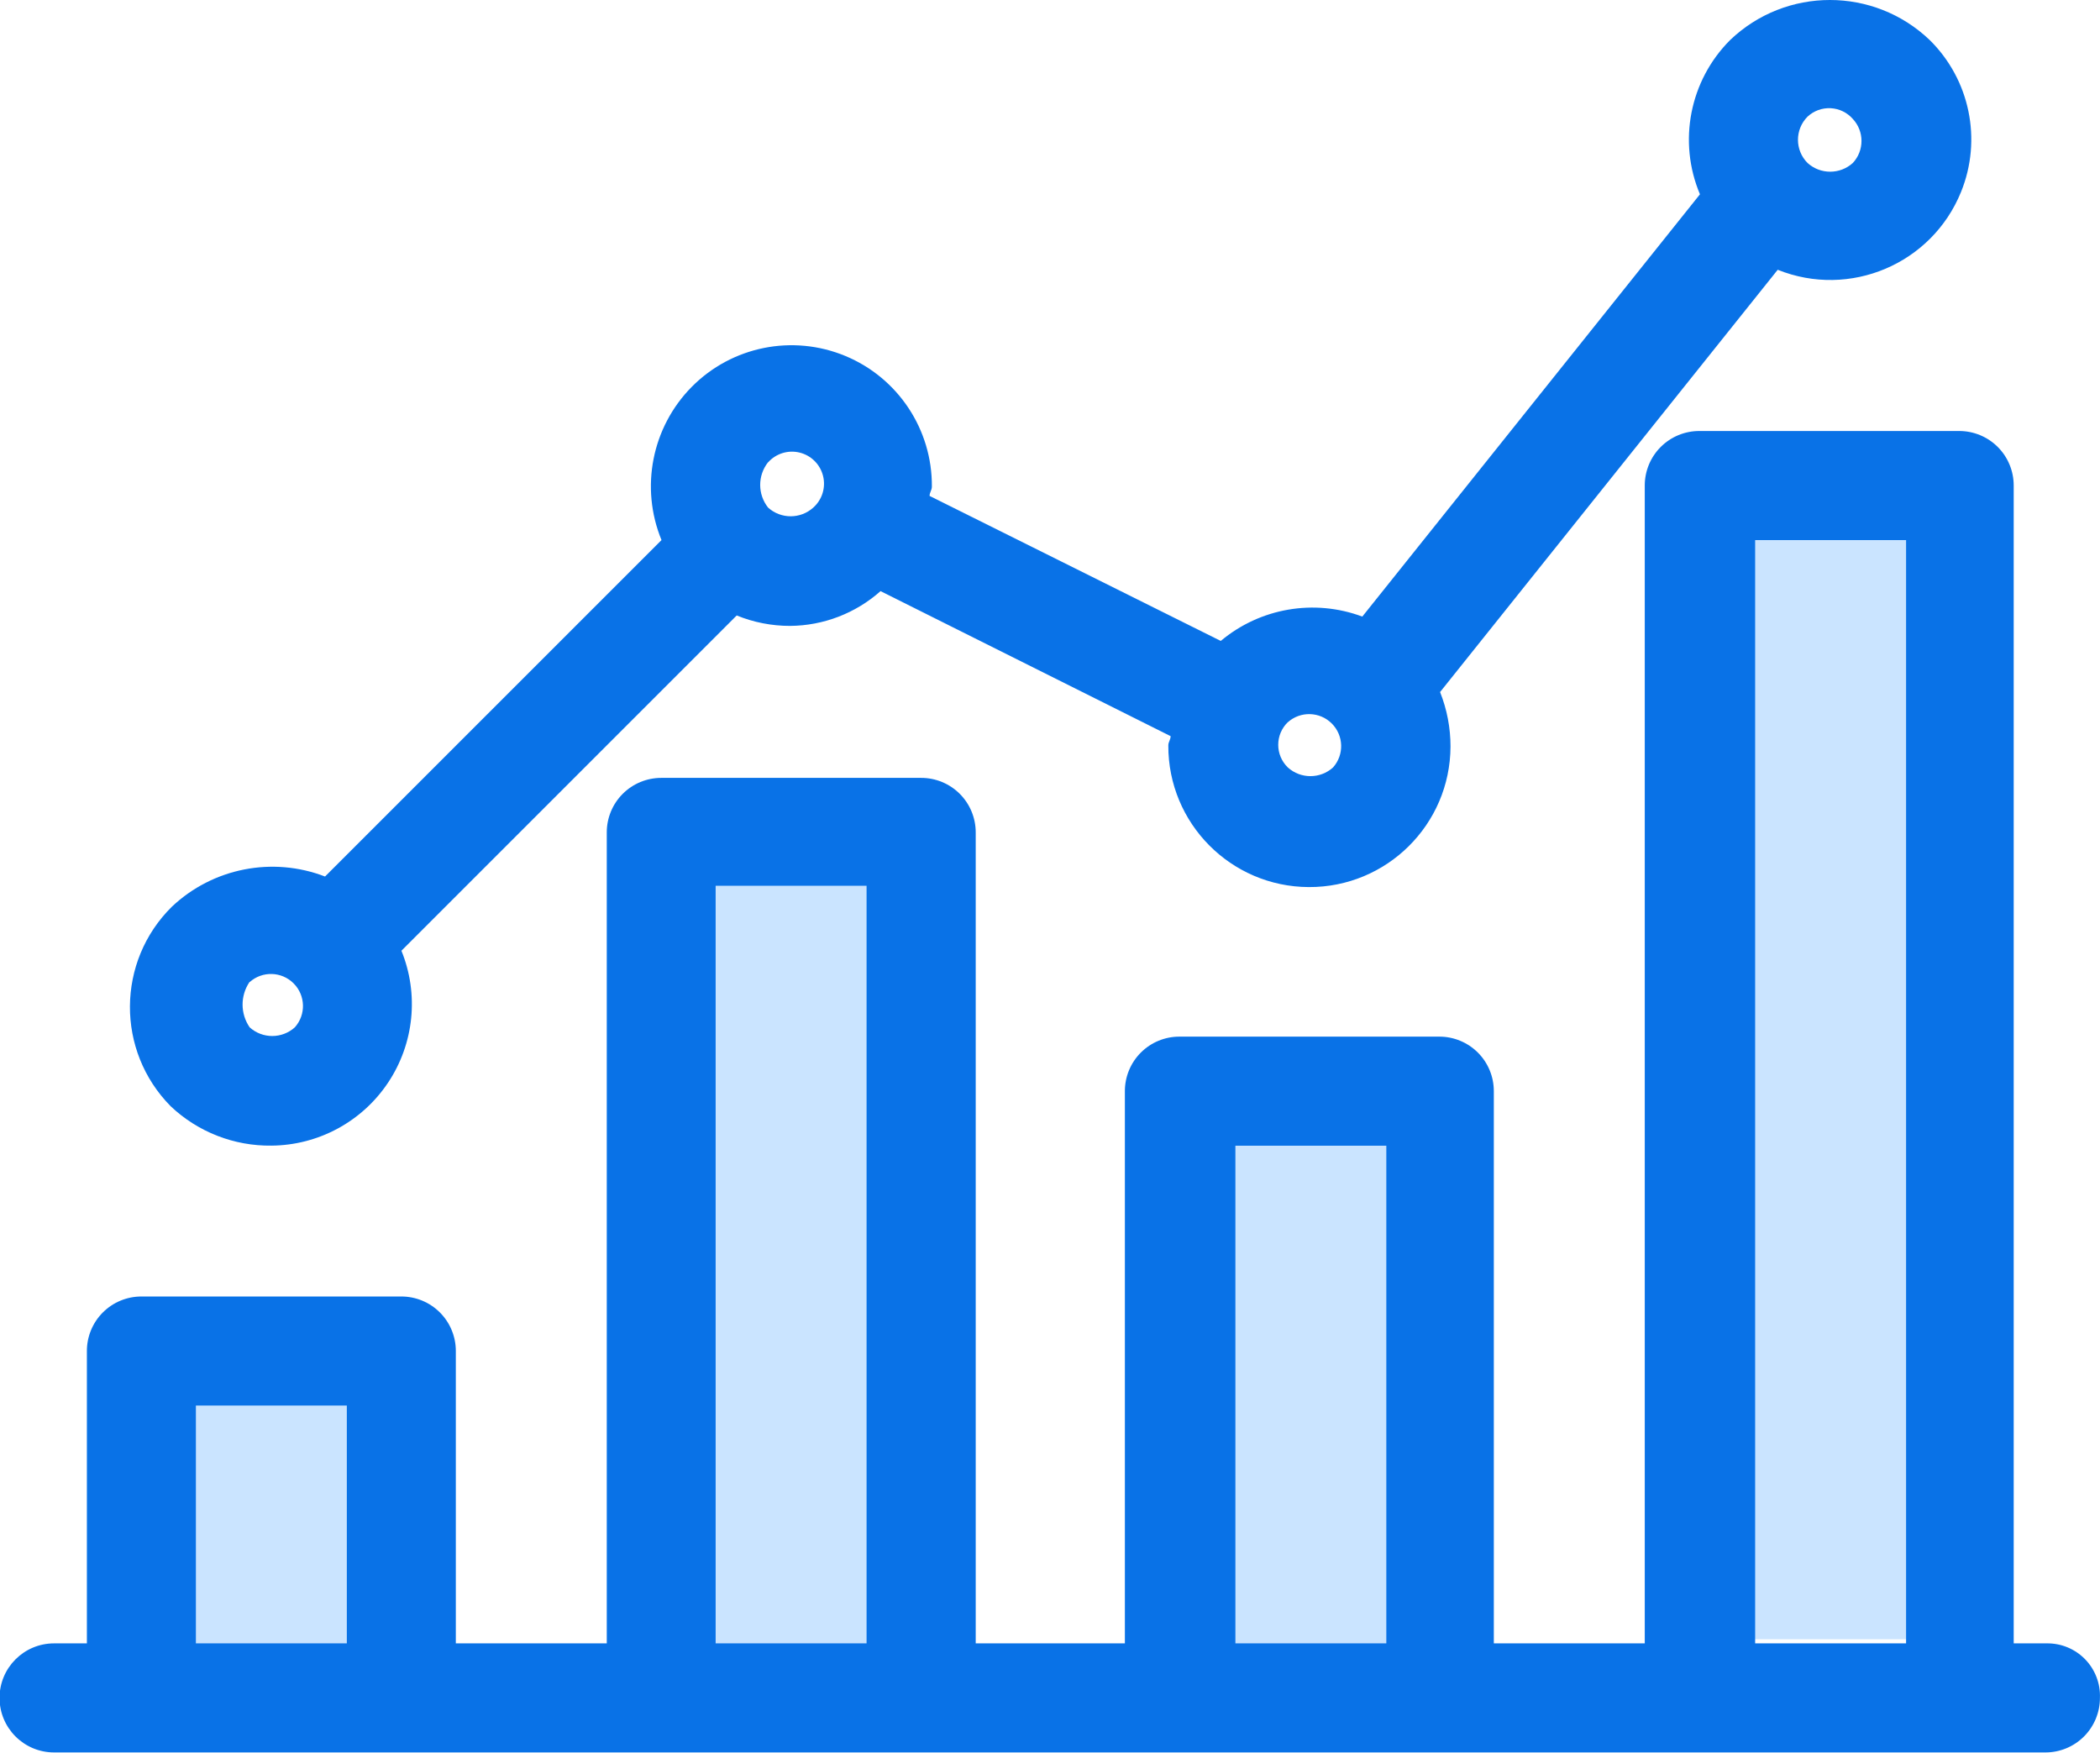
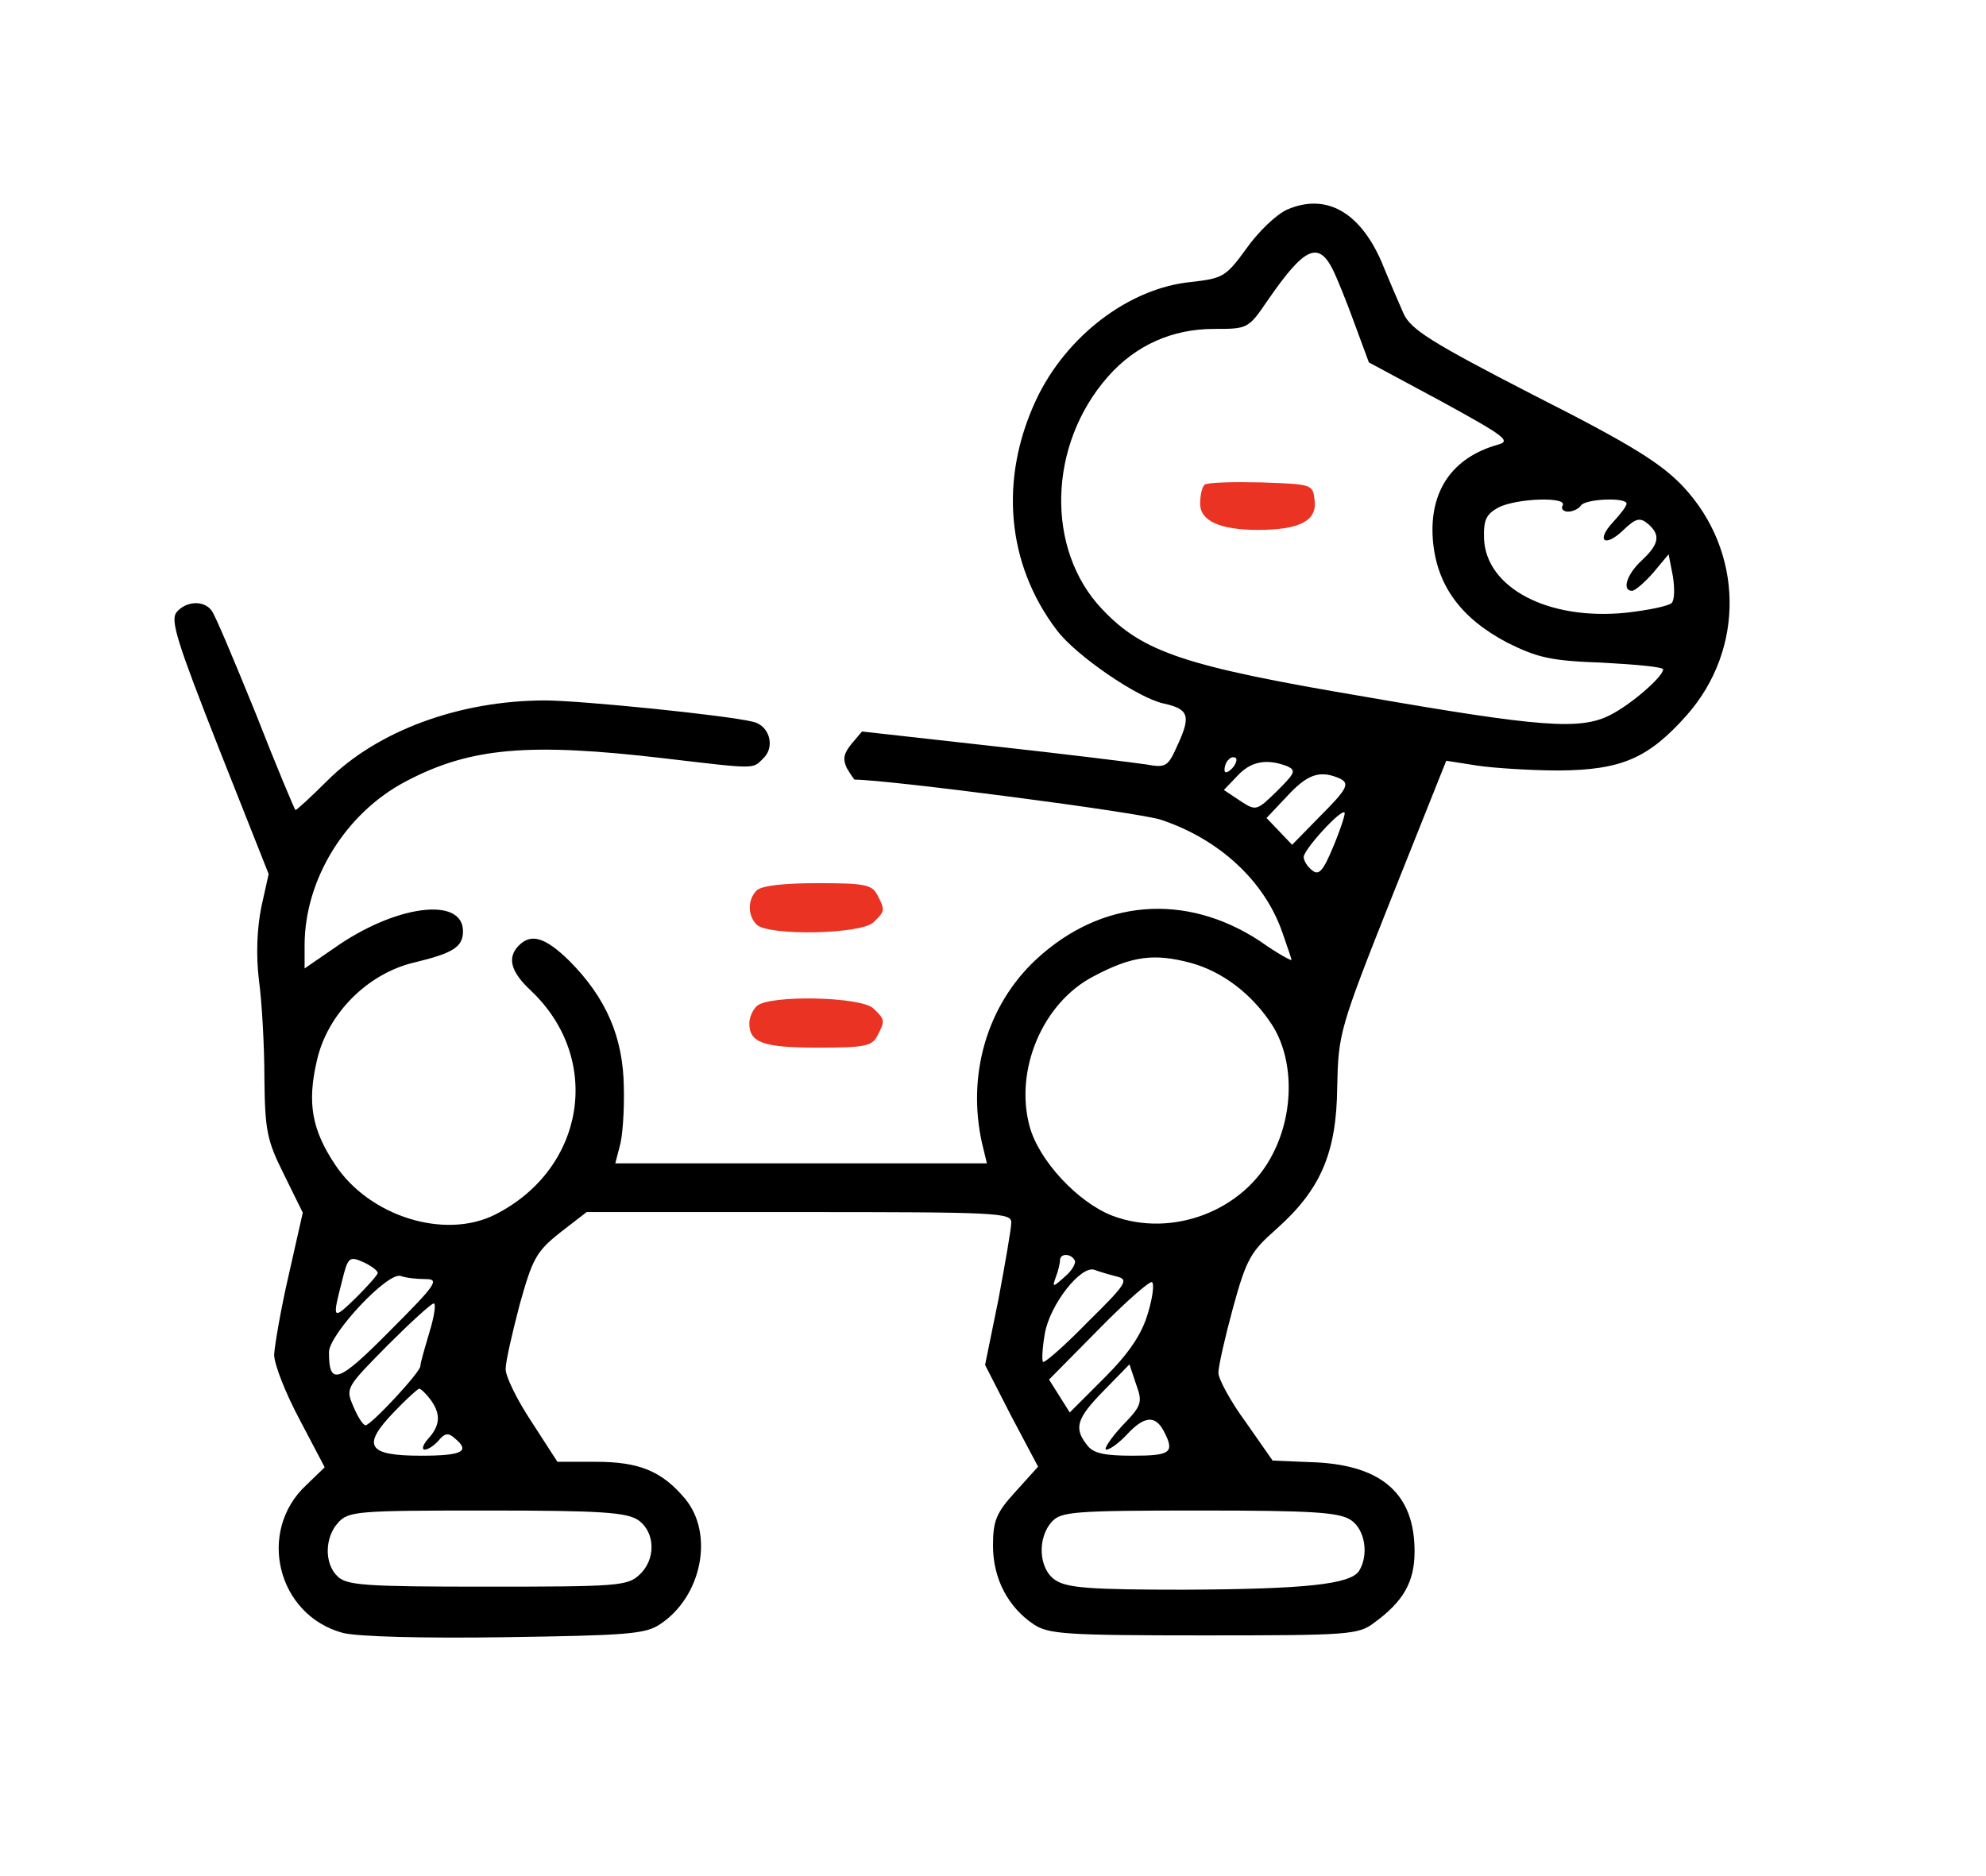
- <svg xmlns="http://www.w3.org/2000/svg" width="32" height="26.704" viewBox="0 0 32 26.704">
-   <g id="图表" transform="translate(-50.115 -125.809)">
-     <path id="路径_33" data-name="路径 33" d="M109.532,359.737h4.084v5.109h-4.084Zm8.168-8.168h4.084v13.277H117.7Zm7.16,4.084h4.084v9.193H124.86Zm9.176-9.193h4.084v17.361h-4.084Z" transform="translate(-57.365 -213.032)" fill="#cae4ff" />
-     <path id="路径_34" data-name="路径 34" d="M109.554,143.267a2.157,2.157,0,0,0,1.98-2.97l5.109-5.109a2.15,2.15,0,0,0,.813.159,2.1,2.1,0,0,0,1.379-.53l4.42,2.21c0,.053-.035.088-.035.141a2.148,2.148,0,1,0,4.3.018,2.239,2.239,0,0,0-.159-.831l5.145-6.435a2.149,2.149,0,0,0,2.793-1.185,2.127,2.127,0,0,0-.477-2.316,2.2,2.2,0,0,0-3.041,0,2.147,2.147,0,0,0-.46,2.351l-5.145,6.435a2.175,2.175,0,0,0-2.157.371l-4.437-2.21c0-.053.035-.088.035-.141a2.139,2.139,0,0,0-3.66-1.52,2.157,2.157,0,0,0-.46,2.334l-5.127,5.127a2.232,2.232,0,0,0-2.334.46,2.15,2.15,0,0,0-.018,3.041,2.194,2.194,0,0,0,1.538.6Zm23.407-15.681a.481.481,0,0,1,.689.035.492.492,0,0,1,0,.672.514.514,0,0,1-.689,0A.5.5,0,0,1,132.961,127.586Zm-7.92,9.229a.488.488,0,0,1,.689.689.514.514,0,0,1-.689,0A.48.48,0,0,1,125.041,136.814Zm-7.92-3.96a.488.488,0,1,1,.689.689.514.514,0,0,1-.689,0A.557.557,0,0,1,117.12,132.854Zm-7.9,7.92a.488.488,0,0,1,.689.689.514.514,0,0,1-.689,0A.613.613,0,0,1,109.218,140.775Z" transform="translate(-55.302)" fill="#0972e7" />
-     <path id="路径_35" data-name="路径 35" d="M81.3,334.492h-.5V316.848a.83.83,0,0,0-.831-.831h-3.96a.83.83,0,0,0-.831.831v17.644h-2.3v-8.415a.83.83,0,0,0-.831-.831h-3.96a.83.83,0,0,0-.831.831v8.415H64.983V322.134a.83.83,0,0,0-.831-.831h-3.96a.83.83,0,0,0-.831.831v12.358h-2.3v-4.455a.83.83,0,0,0-.831-.831h-3.96a.83.83,0,0,0-.831.831v4.455h-.5a.831.831,0,1,0,0,1.662H81.283a.83.83,0,0,0,.831-.831.8.8,0,0,0-.813-.831Zm-28.2,0v-3.624h2.3v3.624Zm7.92,0V322.947h2.3v11.545Zm7.92,0v-7.584h2.3v7.584Zm7.92,0V317.679h2.3v16.813Z" transform="translate(0 -183.64)" fill="#0972e7" />
+ <svg xmlns="http://www.w3.org/2000/svg" version="1.0" width="326pt" height="308pt" viewBox="0 0 326 308" preserveAspectRatio="xMidYMid meet">
+   <g transform="translate(0,308) scale(0.1,-0.1)" stroke="none">
+     <path d="M2113 2736 c-18 -8 -48 -37 -67 -64 -34 -47 -39 -49 -91 -55 -102 -10 -205 -89 -254 -193 -61 -130 -49 -270 34 -379 32 -42 133 -111 175 -120 41 -9 45 -20 24 -66 -17 -38 -19 -40 -53 -34 -20 3 -133 17 -251 30 l-215 24 -17 -20 c-13 -16 -15 -25 -8 -40 6 -10 12 -19 13 -19 54 0 469 -54 503 -66 96 -32 170 -101 199 -185 8 -23 15 -43 15 -45 0 -2 -24 11 -52 31 -122 80 -261 69 -368 -31 -80 -75 -113 -189 -88 -301 l8 -33 -305 0 -305 0 7 27 c5 16 8 60 7 98 -1 82 -29 147 -90 208 -39 38 -62 45 -82 25 -20 -20 -14 -43 19 -74 119 -112 90 -293 -58 -368 -83 -42 -207 -3 -263 82 -38 57 -46 101 -30 170 17 77 83 144 161 162 62 15 79 25 79 51 0 58 -112 43 -212 -28 l-48 -33 0 38 c0 108 67 217 166 269 106 56 202 64 424 38 153 -18 145 -18 163 0 20 19 10 54 -17 60 -45 11 -284 35 -341 35 -141 0 -276 -50 -358 -132 -26 -26 -50 -48 -52 -48 -1 0 -31 71 -65 158 -35 86 -67 163 -73 170 -13 17 -42 15 -57 -3 -11 -13 1 -50 69 -223 l82 -207 -12 -54 c-7 -35 -9 -78 -4 -120 5 -36 9 -109 9 -161 1 -86 4 -102 32 -158 l31 -63 -23 -102 c-13 -56 -23 -115 -24 -131 0 -16 19 -64 42 -107 l41 -78 -30 -29 c-82 -76 -48 -214 60 -243 24 -6 128 -9 266 -7 199 3 230 5 254 21 69 45 90 149 41 207 -38 45 -75 60 -146 60 l-63 0 -42 65 c-24 36 -43 75 -43 87 0 13 11 60 23 106 21 75 27 87 66 118 l44 34 348 0 c326 0 349 -1 349 -17 0 -10 -10 -67 -21 -126 l-22 -108 43 -84 44 -83 -37 -41 c-32 -35 -37 -48 -37 -89 0 -54 25 -101 67 -129 24 -16 53 -18 279 -18 239 0 254 1 280 21 48 35 66 67 66 117 0 93 -52 140 -160 146 l-73 3 -44 63 c-25 34 -45 71 -45 81 0 11 11 59 24 107 22 80 29 92 71 129 72 64 99 124 100 233 2 88 3 94 90 313 l89 223 51 -8 c27 -4 88 -8 135 -8 102 1 146 20 209 91 96 109 93 269 -6 375 -36 38 -83 68 -245 150 -169 87 -202 108 -214 134 -7 16 -24 55 -37 87 -36 81 -91 111 -154 84z m75 -99 c6 -12 22 -51 35 -87 l24 -65 119 -64 c104 -57 115 -65 93 -71 -75 -21 -113 -76 -107 -156 6 -75 46 -129 122 -169 50 -25 72 -30 157 -33 55 -3 99 -7 99 -11 0 -12 -53 -58 -87 -75 -49 -25 -114 -20 -402 30 -296 50 -365 73 -432 144 -93 98 -89 270 10 382 45 51 105 78 174 78 55 0 56 0 88 47 60 87 83 98 107 50z m377 -387 c-3 -5 1 -10 9 -10 8 0 18 5 21 10 7 11 75 14 75 3 0 -4 -10 -17 -22 -30 -29 -31 -14 -43 17 -13 20 19 27 21 40 10 21 -18 19 -33 -10 -60 -25 -23 -33 -50 -16 -50 5 0 21 14 35 30 l25 30 7 -36 c3 -19 3 -39 -2 -44 -5 -5 -39 -12 -75 -16 -128 -13 -230 41 -233 122 -1 31 4 40 24 51 30 15 114 18 105 3z m-543 -432 c-7 -7 -12 -8 -12 -2 0 6 3 14 7 17 3 4 9 5 12 2 2 -3 -1 -11 -7 -17z m91 4 c15 -7 13 -11 -17 -41 -33 -32 -34 -33 -60 -16 l-27 18 22 23 c22 24 48 29 82 16z m81 -18 c24 -9 20 -17 -29 -66 l-44 -45 -21 22 -21 22 33 35 c33 36 53 43 82 32z m-5 -113 c-17 -41 -24 -49 -35 -40 -8 6 -14 16 -14 22 0 12 61 79 67 73 2 -1 -6 -26 -18 -55z m-234 -192 c51 -14 99 -50 132 -100 37 -56 38 -145 2 -214 -47 -93 -165 -138 -263 -101 -57 22 -121 91 -136 147 -25 93 22 203 105 246 64 34 100 38 160 22z m-1335 -509 c0 -3 -16 -21 -35 -40 -39 -38 -40 -37 -24 25 10 41 12 43 35 33 13 -6 24 -14 24 -18z m1144 21 c3 -4 -4 -17 -16 -27 -20 -18 -21 -18 -15 -1 4 10 7 23 7 28 0 11 17 12 24 0z m70 -27 c19 -5 15 -12 -48 -74 -38 -39 -71 -68 -74 -66 -2 3 -1 23 3 46 8 48 60 114 82 105 8 -3 25 -8 37 -11z m-1136 -4 c24 0 19 -8 -58 -85 -85 -86 -100 -91 -100 -35 0 29 97 133 118 125 8 -3 26 -5 40 -5z m1186 -57 c-10 -34 -31 -65 -71 -105 l-57 -57 -17 27 -17 27 81 82 c44 45 84 80 88 78 4 -3 1 -26 -7 -52z m-1179 -30 c-8 -27 -15 -51 -15 -56 0 -10 -81 -97 -90 -97 -4 0 -13 14 -20 31 -13 30 -12 31 56 100 38 38 72 69 76 69 4 0 1 -21 -7 -47z m1136 -155 c-19 -21 -30 -38 -25 -38 6 0 21 11 34 25 28 30 46 32 60 6 19 -36 12 -41 -51 -41 -47 0 -65 4 -75 18 -22 28 -16 44 28 89 l42 43 11 -33 c11 -30 9 -35 -24 -69z m-1135 45 c18 -24 17 -43 -3 -65 -9 -10 -11 -18 -6 -18 6 0 16 7 23 15 10 12 16 13 26 4 27 -22 13 -29 -55 -29 -88 0 -98 16 -44 72 20 21 39 38 41 38 3 0 11 -8 18 -17z m342 -199 c28 -20 29 -65 1 -90 -19 -18 -39 -19 -250 -19 -199 0 -230 2 -245 17 -22 21 -21 64 1 88 17 19 32 20 244 20 189 0 230 -3 249 -16z m1170 0 c23 -16 29 -57 13 -83 -14 -22 -87 -30 -286 -31 -157 0 -194 3 -213 16 -27 18 -30 69 -5 96 15 16 36 18 242 18 189 0 230 -3 249 -16z" />
+     <path d="M1977 2284 c-4 -4 -7 -18 -7 -31 0 -28 32 -43 95 -43 68 0 97 15 93 48 -3 27 -3 27 -88 30 -47 1 -89 0 -93 -4z" fill="#EA3323" />
+     <path d="M1242 1618 c-15 -15 -15 -41 0 -56 19 -19 173 -16 192 4 19 18 19 20 6 45 -9 17 -22 19 -98 19 -55 0 -92 -4 -100 -12z" fill="#EA3323" />
+     <path d="M1242 1428 c-7 -7 -12 -19 -12 -28 0 -32 23 -40 112 -40 76 0 89 2 98 19 13 25 13 27 -6 45 -19 20 -173 23 -192 4z" fill="#EA3323" />
  </g>
</svg>
